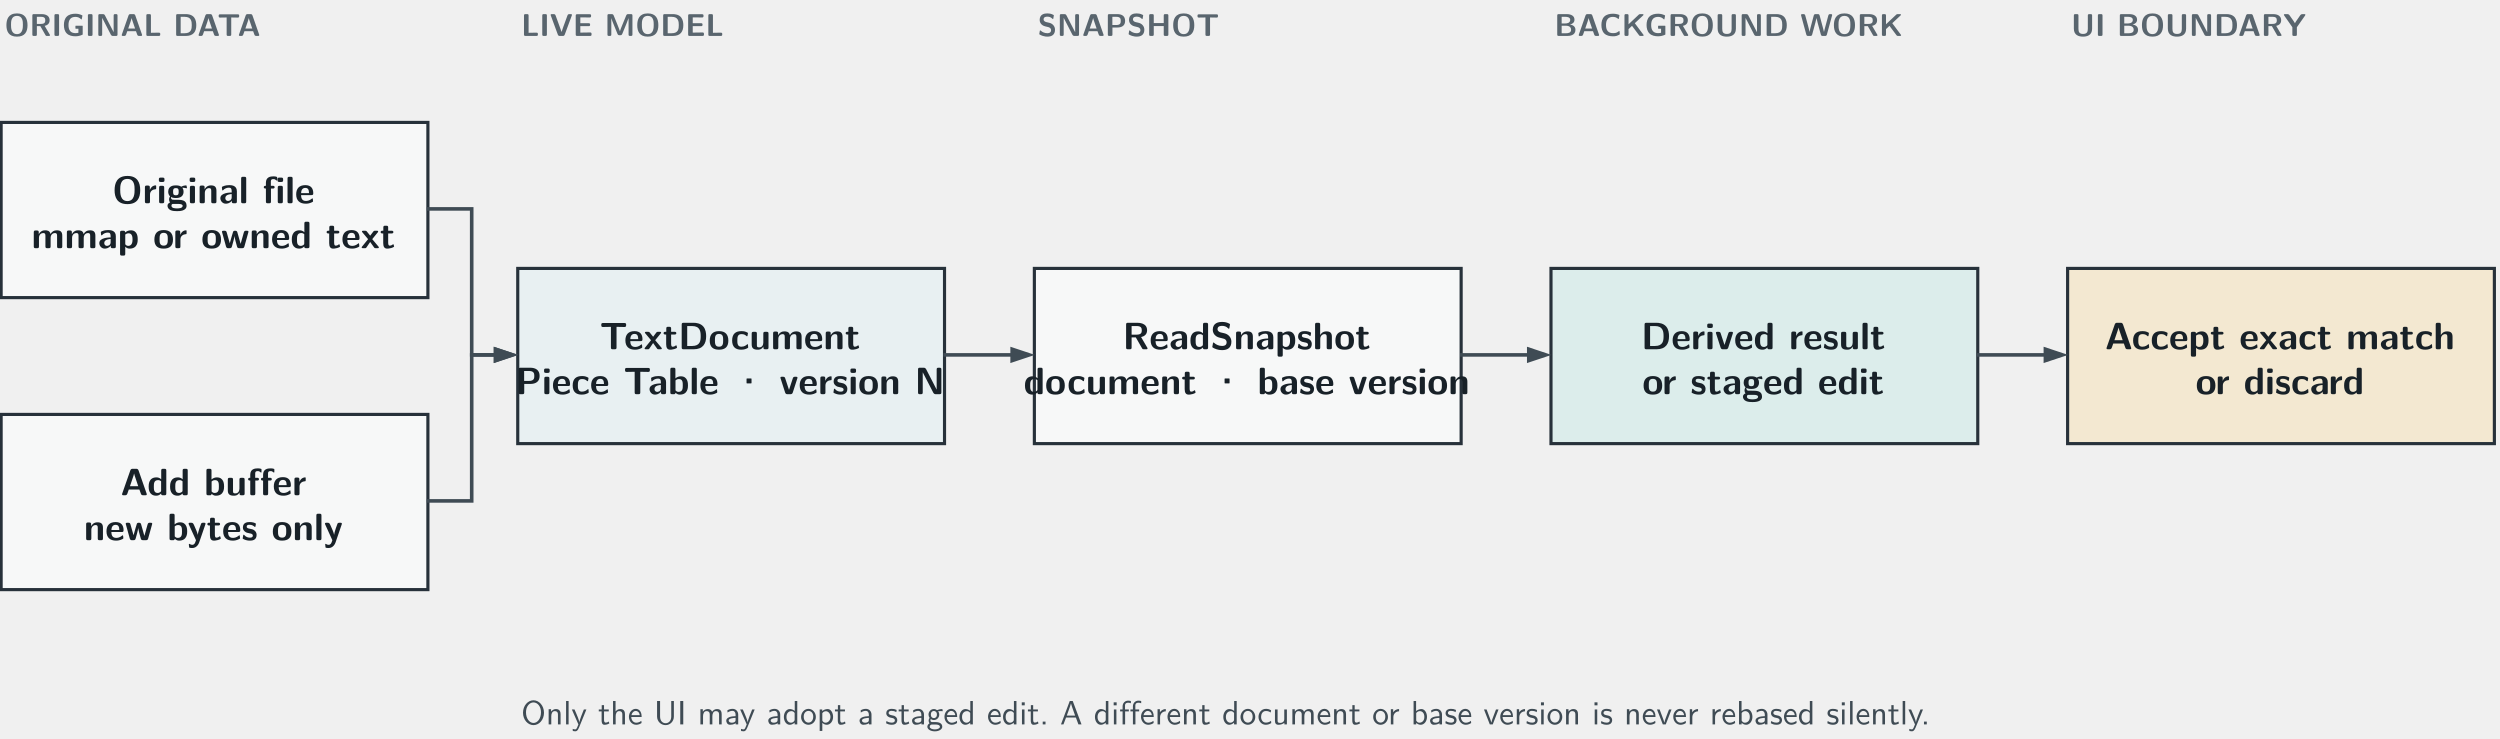
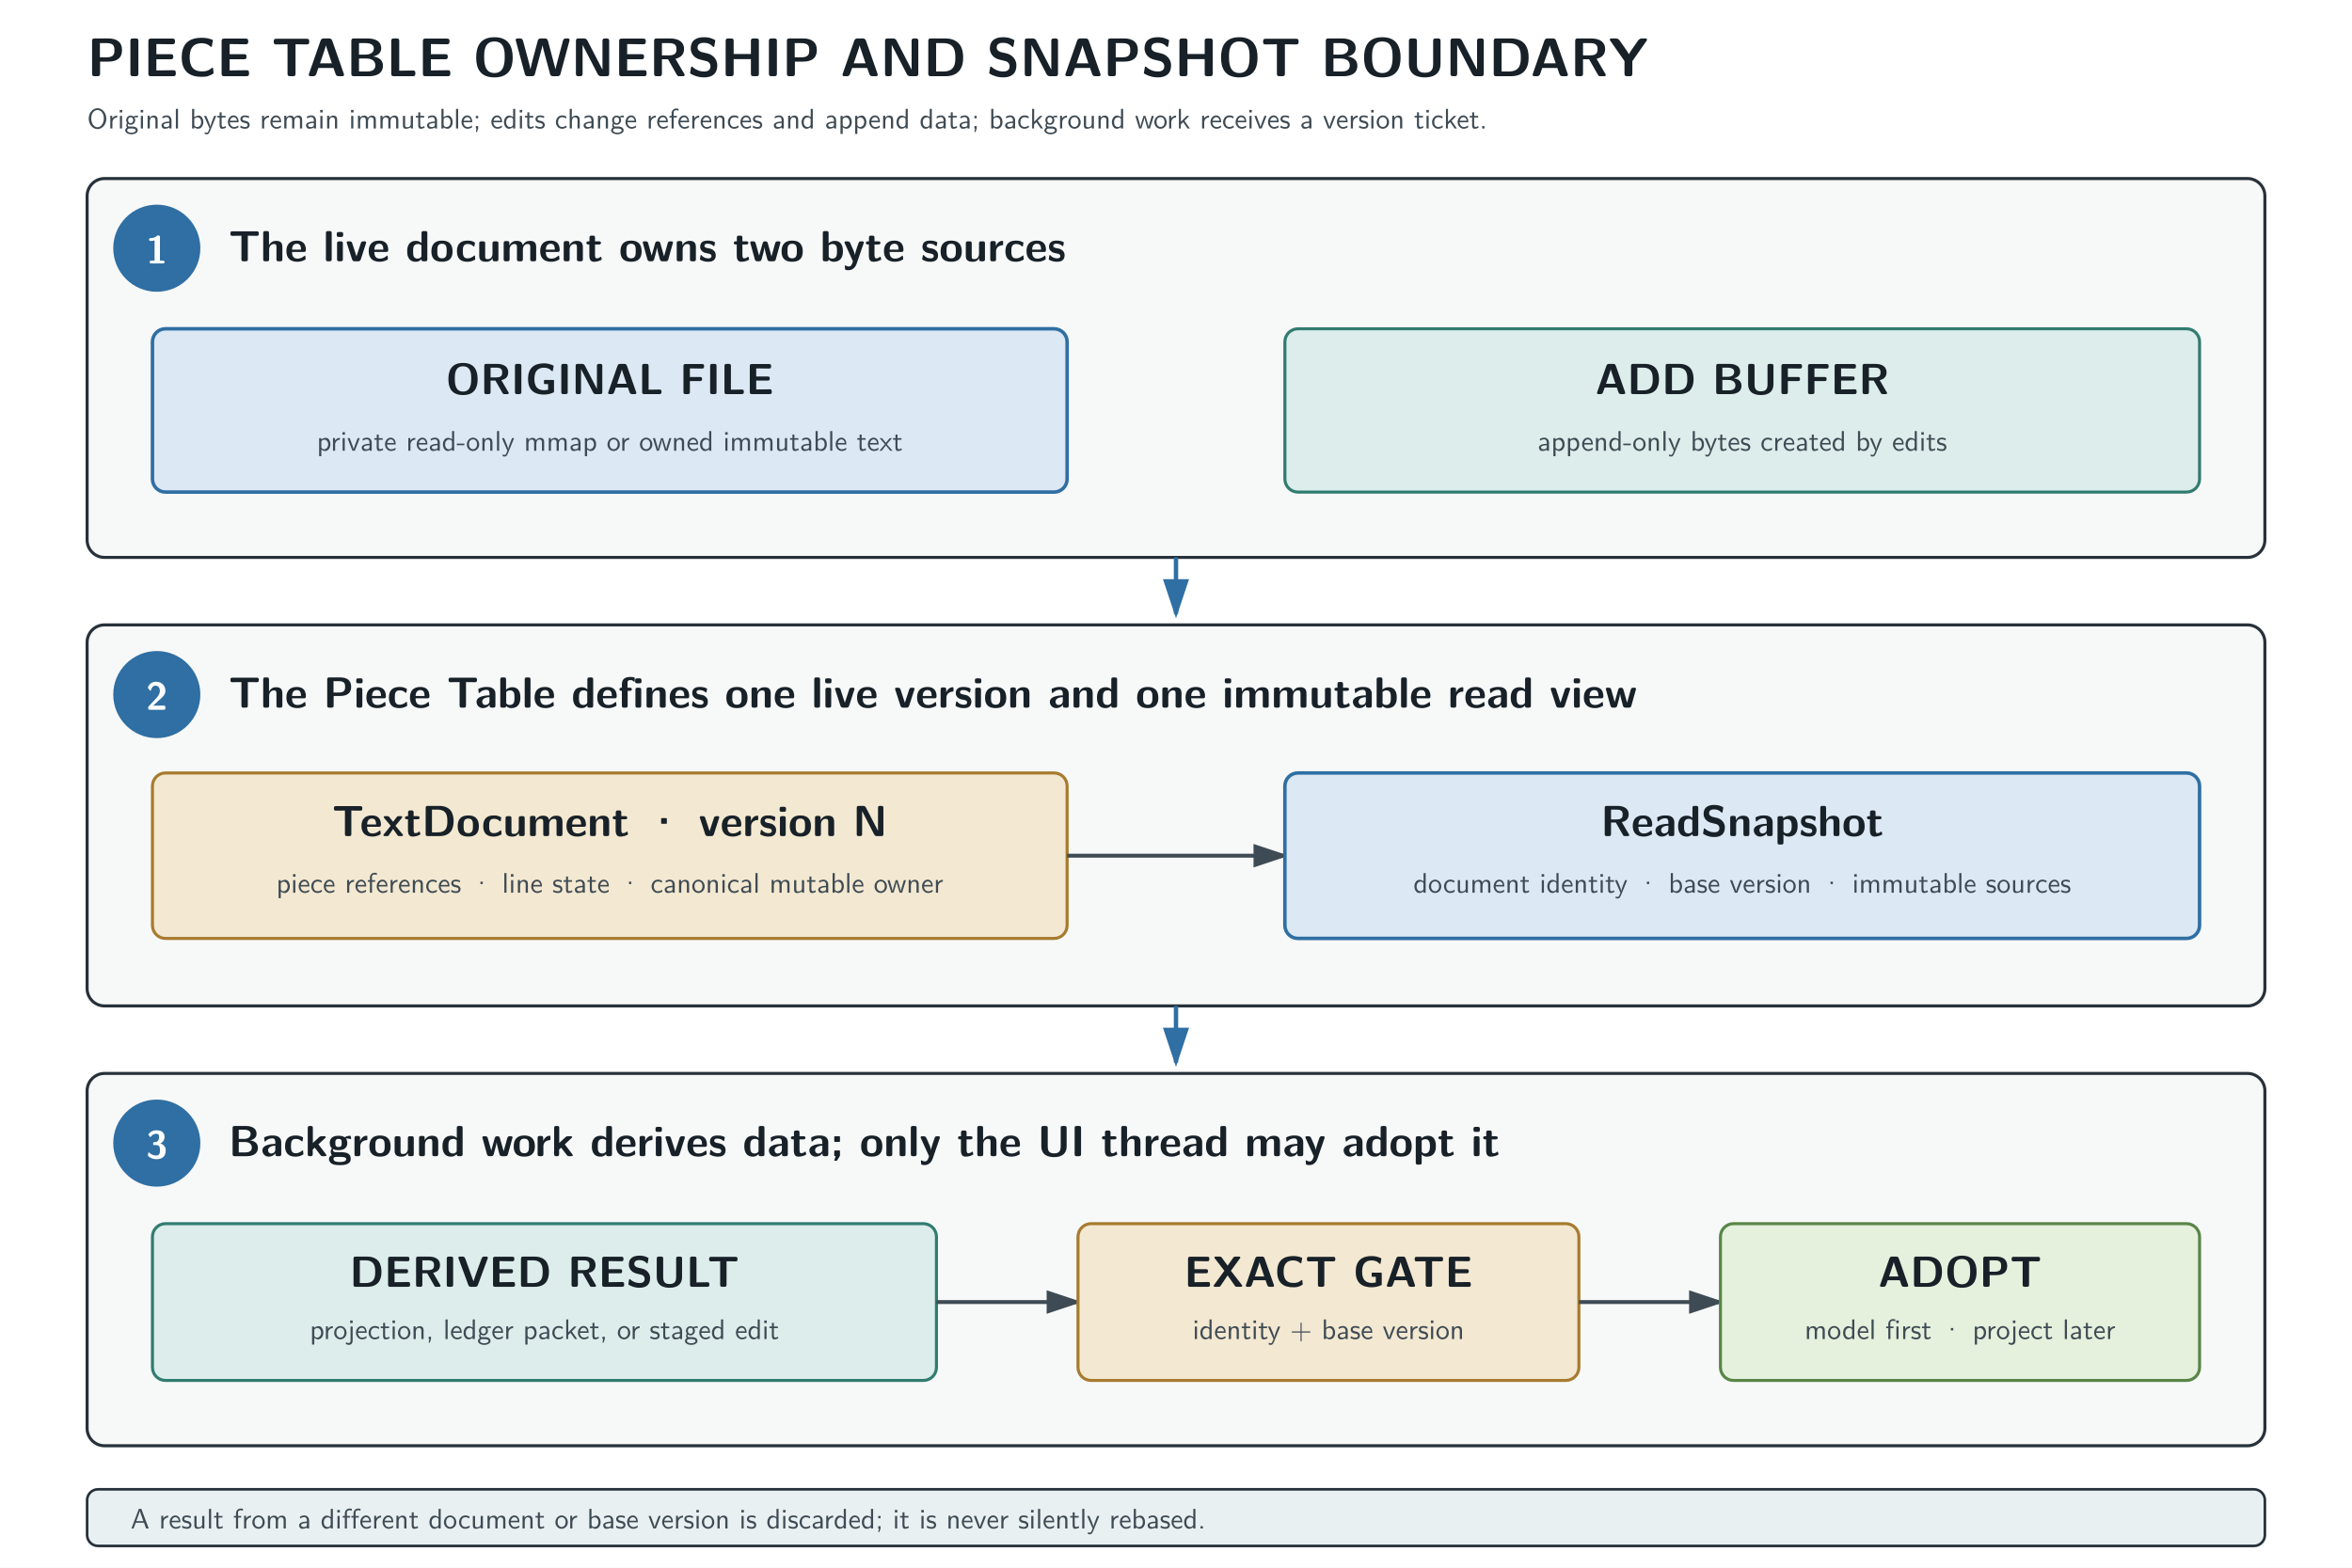
- <svg xmlns="http://www.w3.org/2000/svg" style="background: transparent; background-color: transparent; color-scheme: light;" version="1.1" width="1113px" height="329px" viewBox="0 0 1113 329">
-   <defs />
-   <g>
-     <g data-cell-id="0">
-       <g data-cell-id="1">
-         <g data-cell-id="h1">
-           <g transform="translate(0.5,0.5)">
-             <rect x="0" y="0" width="180" height="20" fill="none" stroke="none" pointer-events="all" />
-           </g>
-           <g>
-             <g fill="#59656E" font-family="'Latin Modern Sans'" font-weight="bold" text-anchor="start" font-size="14px" style="fill: light-dark(rgb(89, 101, 110), rgb(143, 154, 161));">
-               <text x="2" y="16">ORIGINAL DATA</text>
-             </g>
-           </g>
-         </g>
-         <g data-cell-id="h2">
-           <g transform="translate(0.5,0.5)">
-             <rect x="230" y="0" width="180" height="20" fill="none" stroke="none" pointer-events="all" />
-           </g>
-           <g>
-             <g fill="#59656E" font-family="'Latin Modern Sans'" font-weight="bold" text-anchor="start" font-size="14px" style="fill: light-dark(rgb(89, 101, 110), rgb(143, 154, 161));">
-               <text x="232" y="16">LIVE MODEL</text>
-             </g>
-           </g>
-         </g>
-         <g data-cell-id="h3">
-           <g transform="translate(0.5,0.5)">
-             <rect x="460" y="0" width="180" height="20" fill="none" stroke="none" pointer-events="all" />
-           </g>
-           <g>
-             <g fill="#59656E" font-family="'Latin Modern Sans'" font-weight="bold" text-anchor="start" font-size="14px" style="fill: light-dark(rgb(89, 101, 110), rgb(143, 154, 161));">
-               <text x="462" y="16">SNAPSHOT</text>
-             </g>
-           </g>
-         </g>
-         <g data-cell-id="h4">
-           <g transform="translate(0.5,0.5)">
-             <rect x="690" y="0" width="180" height="20" fill="none" stroke="none" pointer-events="all" />
-           </g>
-           <g>
-             <g fill="#59656E" font-family="'Latin Modern Sans'" font-weight="bold" text-anchor="start" font-size="14px" style="fill: light-dark(rgb(89, 101, 110), rgb(143, 154, 161));">
-               <text x="692" y="16">BACKGROUND WORK</text>
-             </g>
-           </g>
-         </g>
-         <g data-cell-id="h5">
-           <g transform="translate(0.5,0.5)">
-             <rect x="920" y="0" width="180" height="20" fill="none" stroke="none" pointer-events="all" />
-           </g>
-           <g>
-             <g fill="#59656E" font-family="'Latin Modern Sans'" font-weight="bold" text-anchor="start" font-size="14px" style="fill: light-dark(rgb(89, 101, 110), rgb(143, 154, 161));">
-               <text x="922" y="16">UI BOUNDARY</text>
-             </g>
-           </g>
-         </g>
-         <g data-cell-id="original">
-           <g transform="translate(0.5,0.5)">
-             <rect x="0" y="54" width="190" height="78" fill="#f7f8f8" stroke="#27313a" stroke-width="1.4" pointer-events="all" style="fill: light-dark(rgb(247, 248, 248), rgb(23, 24, 24)); stroke: light-dark(rgb(39, 49, 58), rgb(189, 198, 206));" />
-           </g>
-           <g>
-             <g fill="#182128" font-family="'Latin Modern Sans'" font-weight="bold" text-anchor="middle" font-size="17px" style="fill: light-dark(rgb(24, 33, 40), rgb(204, 212, 218));">
-               <text x="95" y="90.5">Original file</text>
-               <text x="95" y="110.5">mmap or owned text</text>
-             </g>
-           </g>
-         </g>
-         <g data-cell-id="append">
-           <g transform="translate(0.5,0.5)">
-             <rect x="0" y="184" width="190" height="78" fill="#f7f8f8" stroke="#27313a" stroke-width="1.4" pointer-events="all" style="fill: light-dark(rgb(247, 248, 248), rgb(23, 24, 24)); stroke: light-dark(rgb(39, 49, 58), rgb(189, 198, 206));" />
-           </g>
-           <g>
-             <g fill="#182128" font-family="'Latin Modern Sans'" font-weight="bold" text-anchor="middle" font-size="17px" style="fill: light-dark(rgb(24, 33, 40), rgb(204, 212, 218));">
-               <text x="95" y="220.5">Add buffer</text>
-               <text x="95" y="240.5">new bytes only</text>
-             </g>
-           </g>
-         </g>
-         <g data-cell-id="document">
-           <g transform="translate(0.5,0.5)">
-             <rect x="230" y="119" width="190" height="78" fill="#e8f0f2" stroke="#27313a" stroke-width="1.4" pointer-events="all" style="fill: light-dark(rgb(232, 240, 242), rgb(27, 34, 36)); stroke: light-dark(rgb(39, 49, 58), rgb(189, 198, 206));" />
-           </g>
-           <g>
-             <g fill="#182128" font-family="'Latin Modern Sans'" font-weight="bold" text-anchor="middle" font-size="17px" style="fill: light-dark(rgb(24, 33, 40), rgb(204, 212, 218));">
-               <text x="325" y="155.5">TextDocument</text>
-               <text x="325" y="175.5">Piece Table · version N</text>
-             </g>
-           </g>
-         </g>
-         <g data-cell-id="snapshot">
-           <g transform="translate(0.5,0.5)">
-             <rect x="460" y="119" width="190" height="78" fill="#f7f8f8" stroke="#27313a" stroke-width="1.4" pointer-events="all" style="fill: light-dark(rgb(247, 248, 248), rgb(23, 24, 24)); stroke: light-dark(rgb(39, 49, 58), rgb(189, 198, 206));" />
-           </g>
-           <g>
-             <g fill="#182128" font-family="'Latin Modern Sans'" font-weight="bold" text-anchor="middle" font-size="17px" style="fill: light-dark(rgb(24, 33, 40), rgb(204, 212, 218));">
-               <text x="555" y="155.5">ReadSnapshot</text>
-               <text x="555" y="175.5">document · base version</text>
-             </g>
-           </g>
-         </g>
-         <g data-cell-id="worker">
-           <g transform="translate(0.5,0.5)">
-             <rect x="690" y="119" width="190" height="78" fill="#dcedeb" stroke="#27313a" stroke-width="1.4" pointer-events="all" style="fill: light-dark(rgb(220, 237, 235), rgb(25, 40, 38)); stroke: light-dark(rgb(39, 49, 58), rgb(189, 198, 206));" />
-           </g>
-           <g>
-             <g fill="#182128" font-family="'Latin Modern Sans'" font-weight="bold" text-anchor="middle" font-size="17px" style="fill: light-dark(rgb(24, 33, 40), rgb(204, 212, 218));">
-               <text x="785" y="155.5">Derived result</text>
-               <text x="785" y="175.5">or staged edit</text>
-             </g>
-           </g>
-         </g>
-         <g data-cell-id="adoption">
-           <g transform="translate(0.5,0.5)">
-             <rect x="920" y="119" width="190" height="78" fill="#f3e8d1" stroke="#27313a" stroke-width="1.4" pointer-events="all" style="fill: light-dark(rgb(243, 232, 209), rgb(46, 36, 17)); stroke: light-dark(rgb(39, 49, 58), rgb(189, 198, 206));" />
-           </g>
-           <g>
-             <g fill="#182128" font-family="'Latin Modern Sans'" font-weight="bold" text-anchor="middle" font-size="17px" style="fill: light-dark(rgb(24, 33, 40), rgb(204, 212, 218));">
-               <text x="1015" y="155.5">Accept exact match</text>
-               <text x="1015" y="175.5">or discard</text>
-             </g>
-           </g>
-         </g>
-         <g data-cell-id="note">
-           <g transform="translate(0.5,0.5)">
-             <rect x="230" y="304" width="880" height="24" fill="none" stroke="none" pointer-events="all" />
-           </g>
-           <g>
-             <g fill="#3F4B54" font-family="'Latin Modern Sans'" text-anchor="start" font-size="15px" style="fill: light-dark(rgb(63, 75, 84), rgb(166, 176, 184));">
-               <text x="232" y="322.5">Only the UI may adopt a staged edit. A different document or base version is never rebased silently.</text>
-             </g>
-           </g>
-         </g>
-         <g data-cell-id="e1">
-           <g>
-             <path d="M 190 93 L 210 93 L 210 158 L 220.61 158" fill="none" stroke="#3f4b54" stroke-width="1.6" stroke-miterlimit="10" pointer-events="stroke" style="stroke: light-dark(rgb(63, 75, 84), rgb(166, 176, 184));" />
-             <path d="M 228.21 158 L 220.61 160.53 L 220.61 155.47 Z" fill="#3f4b54" stroke="#3f4b54" stroke-width="1.6" stroke-miterlimit="10" pointer-events="all" style="fill: light-dark(rgb(63, 75, 84), rgb(166, 176, 184)); stroke: light-dark(rgb(63, 75, 84), rgb(166, 176, 184));" />
-           </g>
-         </g>
-         <g data-cell-id="e2">
-           <g>
-             <path d="M 190 223 L 210 223 L 210 158 L 220.61 158" fill="none" stroke="#3f4b54" stroke-width="1.6" stroke-miterlimit="10" pointer-events="stroke" style="stroke: light-dark(rgb(63, 75, 84), rgb(166, 176, 184));" />
-             <path d="M 228.21 158 L 220.61 160.53 L 220.61 155.47 Z" fill="#3f4b54" stroke="#3f4b54" stroke-width="1.6" stroke-miterlimit="10" pointer-events="all" style="fill: light-dark(rgb(63, 75, 84), rgb(166, 176, 184)); stroke: light-dark(rgb(63, 75, 84), rgb(166, 176, 184));" />
-           </g>
-         </g>
-         <g data-cell-id="e3">
-           <g>
-             <path d="M 420 158 L 450.61 158" fill="none" stroke="#3f4b54" stroke-width="1.6" stroke-miterlimit="10" pointer-events="stroke" style="stroke: light-dark(rgb(63, 75, 84), rgb(166, 176, 184));" />
-             <path d="M 458.21 158 L 450.61 160.53 L 450.61 155.47 Z" fill="#3f4b54" stroke="#3f4b54" stroke-width="1.6" stroke-miterlimit="10" pointer-events="all" style="fill: light-dark(rgb(63, 75, 84), rgb(166, 176, 184)); stroke: light-dark(rgb(63, 75, 84), rgb(166, 176, 184));" />
-           </g>
-         </g>
-         <g data-cell-id="e4">
-           <g>
-             <path d="M 650 158 L 680.61 158" fill="none" stroke="#3f4b54" stroke-width="1.6" stroke-miterlimit="10" pointer-events="stroke" style="stroke: light-dark(rgb(63, 75, 84), rgb(166, 176, 184));" />
-             <path d="M 688.21 158 L 680.61 160.53 L 680.61 155.47 Z" fill="#3f4b54" stroke="#3f4b54" stroke-width="1.6" stroke-miterlimit="10" pointer-events="all" style="fill: light-dark(rgb(63, 75, 84), rgb(166, 176, 184)); stroke: light-dark(rgb(63, 75, 84), rgb(166, 176, 184));" />
-           </g>
-         </g>
-         <g data-cell-id="e5">
-           <g>
-             <path d="M 880 158 L 910.61 158" fill="none" stroke="#3f4b54" stroke-width="1.6" stroke-miterlimit="10" pointer-events="stroke" style="stroke: light-dark(rgb(63, 75, 84), rgb(166, 176, 184));" />
-             <path d="M 918.21 158 L 910.61 160.53 L 910.61 155.47 Z" fill="#3f4b54" stroke="#3f4b54" stroke-width="1.6" stroke-miterlimit="10" pointer-events="all" style="fill: light-dark(rgb(63, 75, 84), rgb(166, 176, 184)); stroke: light-dark(rgb(63, 75, 84), rgb(166, 176, 184));" />
-           </g>
-         </g>
-       </g>
-     </g>
-   </g>
+ <svg xmlns="http://www.w3.org/2000/svg" width="1080" height="720" viewBox="0 0 1080 720" role="img" aria-labelledby="title desc">
+   <defs>
+     <marker id="arrow" markerWidth="10" markerHeight="10" refX="8" refY="3" orient="auto" markerUnits="strokeWidth">
+       <path d="M0,0 L0,6 L9,3 z" fill="#3f4b54" />
+     </marker>
+     <marker id="arrowBlue" markerWidth="10" markerHeight="10" refX="8" refY="3" orient="auto" markerUnits="strokeWidth">
+       <path d="M0,0 L0,6 L9,3 z" fill="#2f6fa3" />
+     </marker>
+     <style>
+       .title { font: 700 25px 'Latin Modern Sans', 'DejaVu Sans', sans-serif; fill: #182128; }
+       .panel-title { font: 700 20px 'Latin Modern Sans', 'DejaVu Sans', sans-serif; fill: #182128; }
+       .heading { font: 700 15px 'Latin Modern Sans', 'DejaVu Sans', sans-serif; fill: #59656e; letter-spacing: 0.4px; }
+       .body { font: 15px 'Latin Modern Sans', 'DejaVu Sans', sans-serif; fill: #182128; }
+       .small { font: 13px 'Latin Modern Sans', 'DejaVu Sans', sans-serif; fill: #3f4b54; }
+       .code { font: 14px 'Latin Modern Mono', 'DejaVu Sans Mono', monospace; fill: #182128; }
+       .badge { font: 700 18px 'Latin Modern Sans', 'DejaVu Sans', sans-serif; fill: #ffffff; text-anchor: middle; }
+       .box { fill: #f7f8f8; stroke: #27313a; stroke-width: 1.4; }
+       .flow { fill: none; stroke: #3f4b54; stroke-width: 1.8; marker-end: url(#arrow); }
+       .flow-blue { fill: none; stroke: #2f6fa3; stroke-width: 2; marker-end: url(#arrowBlue); }
+       .blue { fill: #dce8f4; stroke: #2f6fa3; stroke-width: 1.6; }
+       .green { fill: #dcedeb; stroke: #317c70; stroke-width: 1.4; }
+       .lime { fill: #e5f0dd; stroke: #588646; stroke-width: 1.4; }
+       .gold { fill: #f3e8d1; stroke: #a77b2f; stroke-width: 1.4; }
+       .red { fill: #f4dfd9; stroke: #ad563e; stroke-width: 1.4; }
+     </style>
+   </defs>
+   <rect width="1080" height="720" fill="#ffffff" />
+   <text x="40" y="35" class="title">PIECE TABLE OWNERSHIP AND SNAPSHOT BOUNDARY</text>
+   <text x="40" y="59" class="small">Original bytes remain immutable; edits change references and append data; background work receives a version ticket.</text>
+   <rect x="40" y="82" width="1000" height="174" rx="8" class="box" />
+   <circle cx="72" cy="114" r="20" fill="#2f6fa3" />
+   <text x="72" y="121" class="badge">1</text>
+   <text x="105" y="120" class="panel-title">The live document owns two byte sources</text>
+   <rect x="70" y="151" width="420" height="75" rx="6" class="blue" />
+   <text x="280" y="181" class="panel-title" text-anchor="middle">ORIGINAL FILE</text>
+   <text x="280" y="207" class="small" text-anchor="middle">private read-only mmap or owned immutable text</text>
+   <rect x="590" y="151" width="420" height="75" rx="6" class="green" />
+   <text x="800" y="181" class="panel-title" text-anchor="middle">ADD BUFFER</text>
+   <text x="800" y="207" class="small" text-anchor="middle">append-only bytes created by edits</text>
+   <path d="M540 256 L540 282" class="flow-blue" />
+   <rect x="40" y="287" width="1000" height="175" rx="8" class="box" />
+   <circle cx="72" cy="319" r="20" fill="#2f6fa3" />
+   <text x="72" y="326" class="badge">2</text>
+   <text x="105" y="325" class="panel-title">The Piece Table defines one live version and one immutable read view</text>
+   <rect x="70" y="355" width="420" height="76" rx="6" class="gold" />
+   <text x="280" y="384" class="panel-title" text-anchor="middle">TextDocument · version N</text>
+   <text x="280" y="410" class="small" text-anchor="middle">piece references · line state · canonical mutable owner</text>
+   <path d="M490 393 L590 393" class="flow" />
+   <rect x="590" y="355" width="420" height="76" rx="6" class="blue" />
+   <text x="800" y="384" class="panel-title" text-anchor="middle">ReadSnapshot</text>
+   <text x="800" y="410" class="small" text-anchor="middle">document identity · base version · immutable sources</text>
+   <path d="M540 462 L540 488" class="flow-blue" />
+   <rect x="40" y="493" width="1000" height="171" rx="8" class="box" />
+   <circle cx="72" cy="525" r="20" fill="#2f6fa3" />
+   <text x="72" y="532" class="badge">3</text>
+   <text x="105" y="531" class="panel-title">Background work derives data; only the UI thread may adopt it</text>
+   <rect x="70" y="562" width="360" height="72" rx="6" class="green" />
+   <text x="250" y="591" class="panel-title" text-anchor="middle">DERIVED RESULT</text>
+   <text x="250" y="615" class="small" text-anchor="middle">projection, ledger packet, or staged edit</text>
+   <path d="M430 598 L495 598" class="flow" />
+   <rect x="495" y="562" width="230" height="72" rx="6" class="gold" />
+   <text x="610" y="591" class="panel-title" text-anchor="middle">EXACT GATE</text>
+   <text x="610" y="615" class="small" text-anchor="middle">identity + base version</text>
+   <path d="M725 598 L790 598" class="flow" />
+   <rect x="790" y="562" width="220" height="72" rx="6" class="lime" />
+   <text x="900" y="591" class="panel-title" text-anchor="middle">ADOPT</text>
+   <text x="900" y="615" class="small" text-anchor="middle">model first · project later</text>
+   <rect x="40" y="684" width="1000" height="26" rx="5" fill="#e8f0f2" stroke="#27313a" stroke-width="1.2" />
+   <text x="60" y="702" class="small">A result from a different document or base version is discarded; it is never silently rebased.</text>
</svg>
